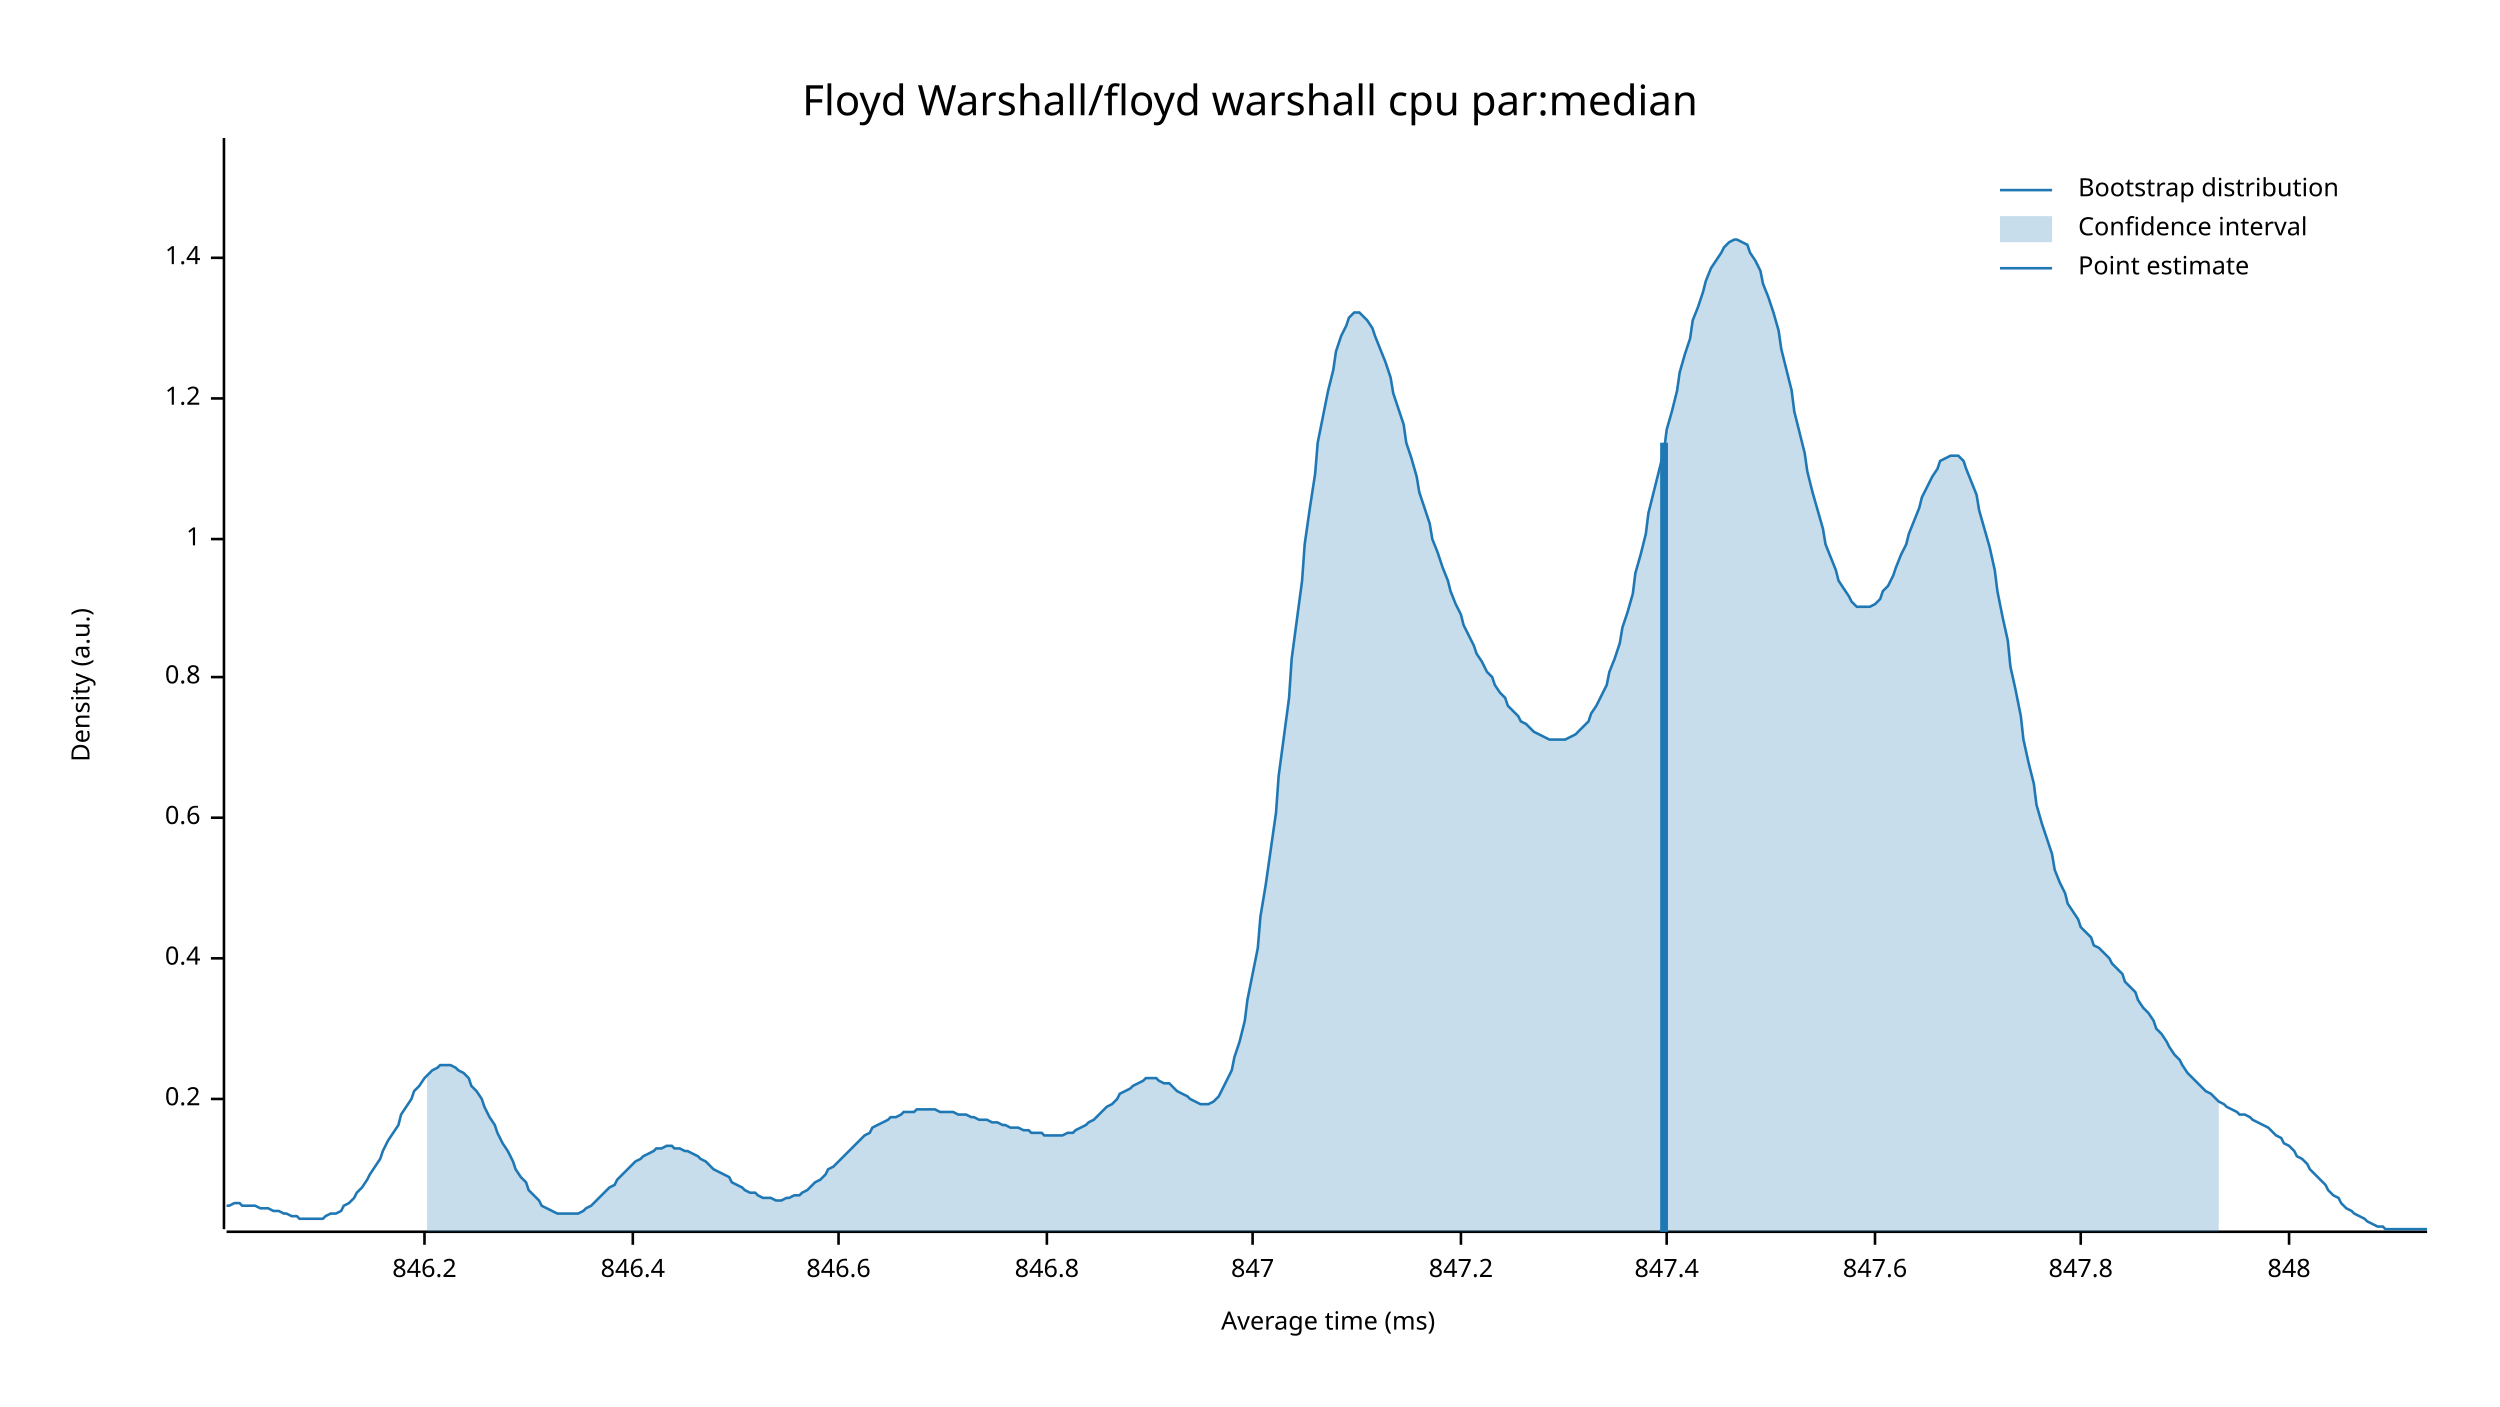
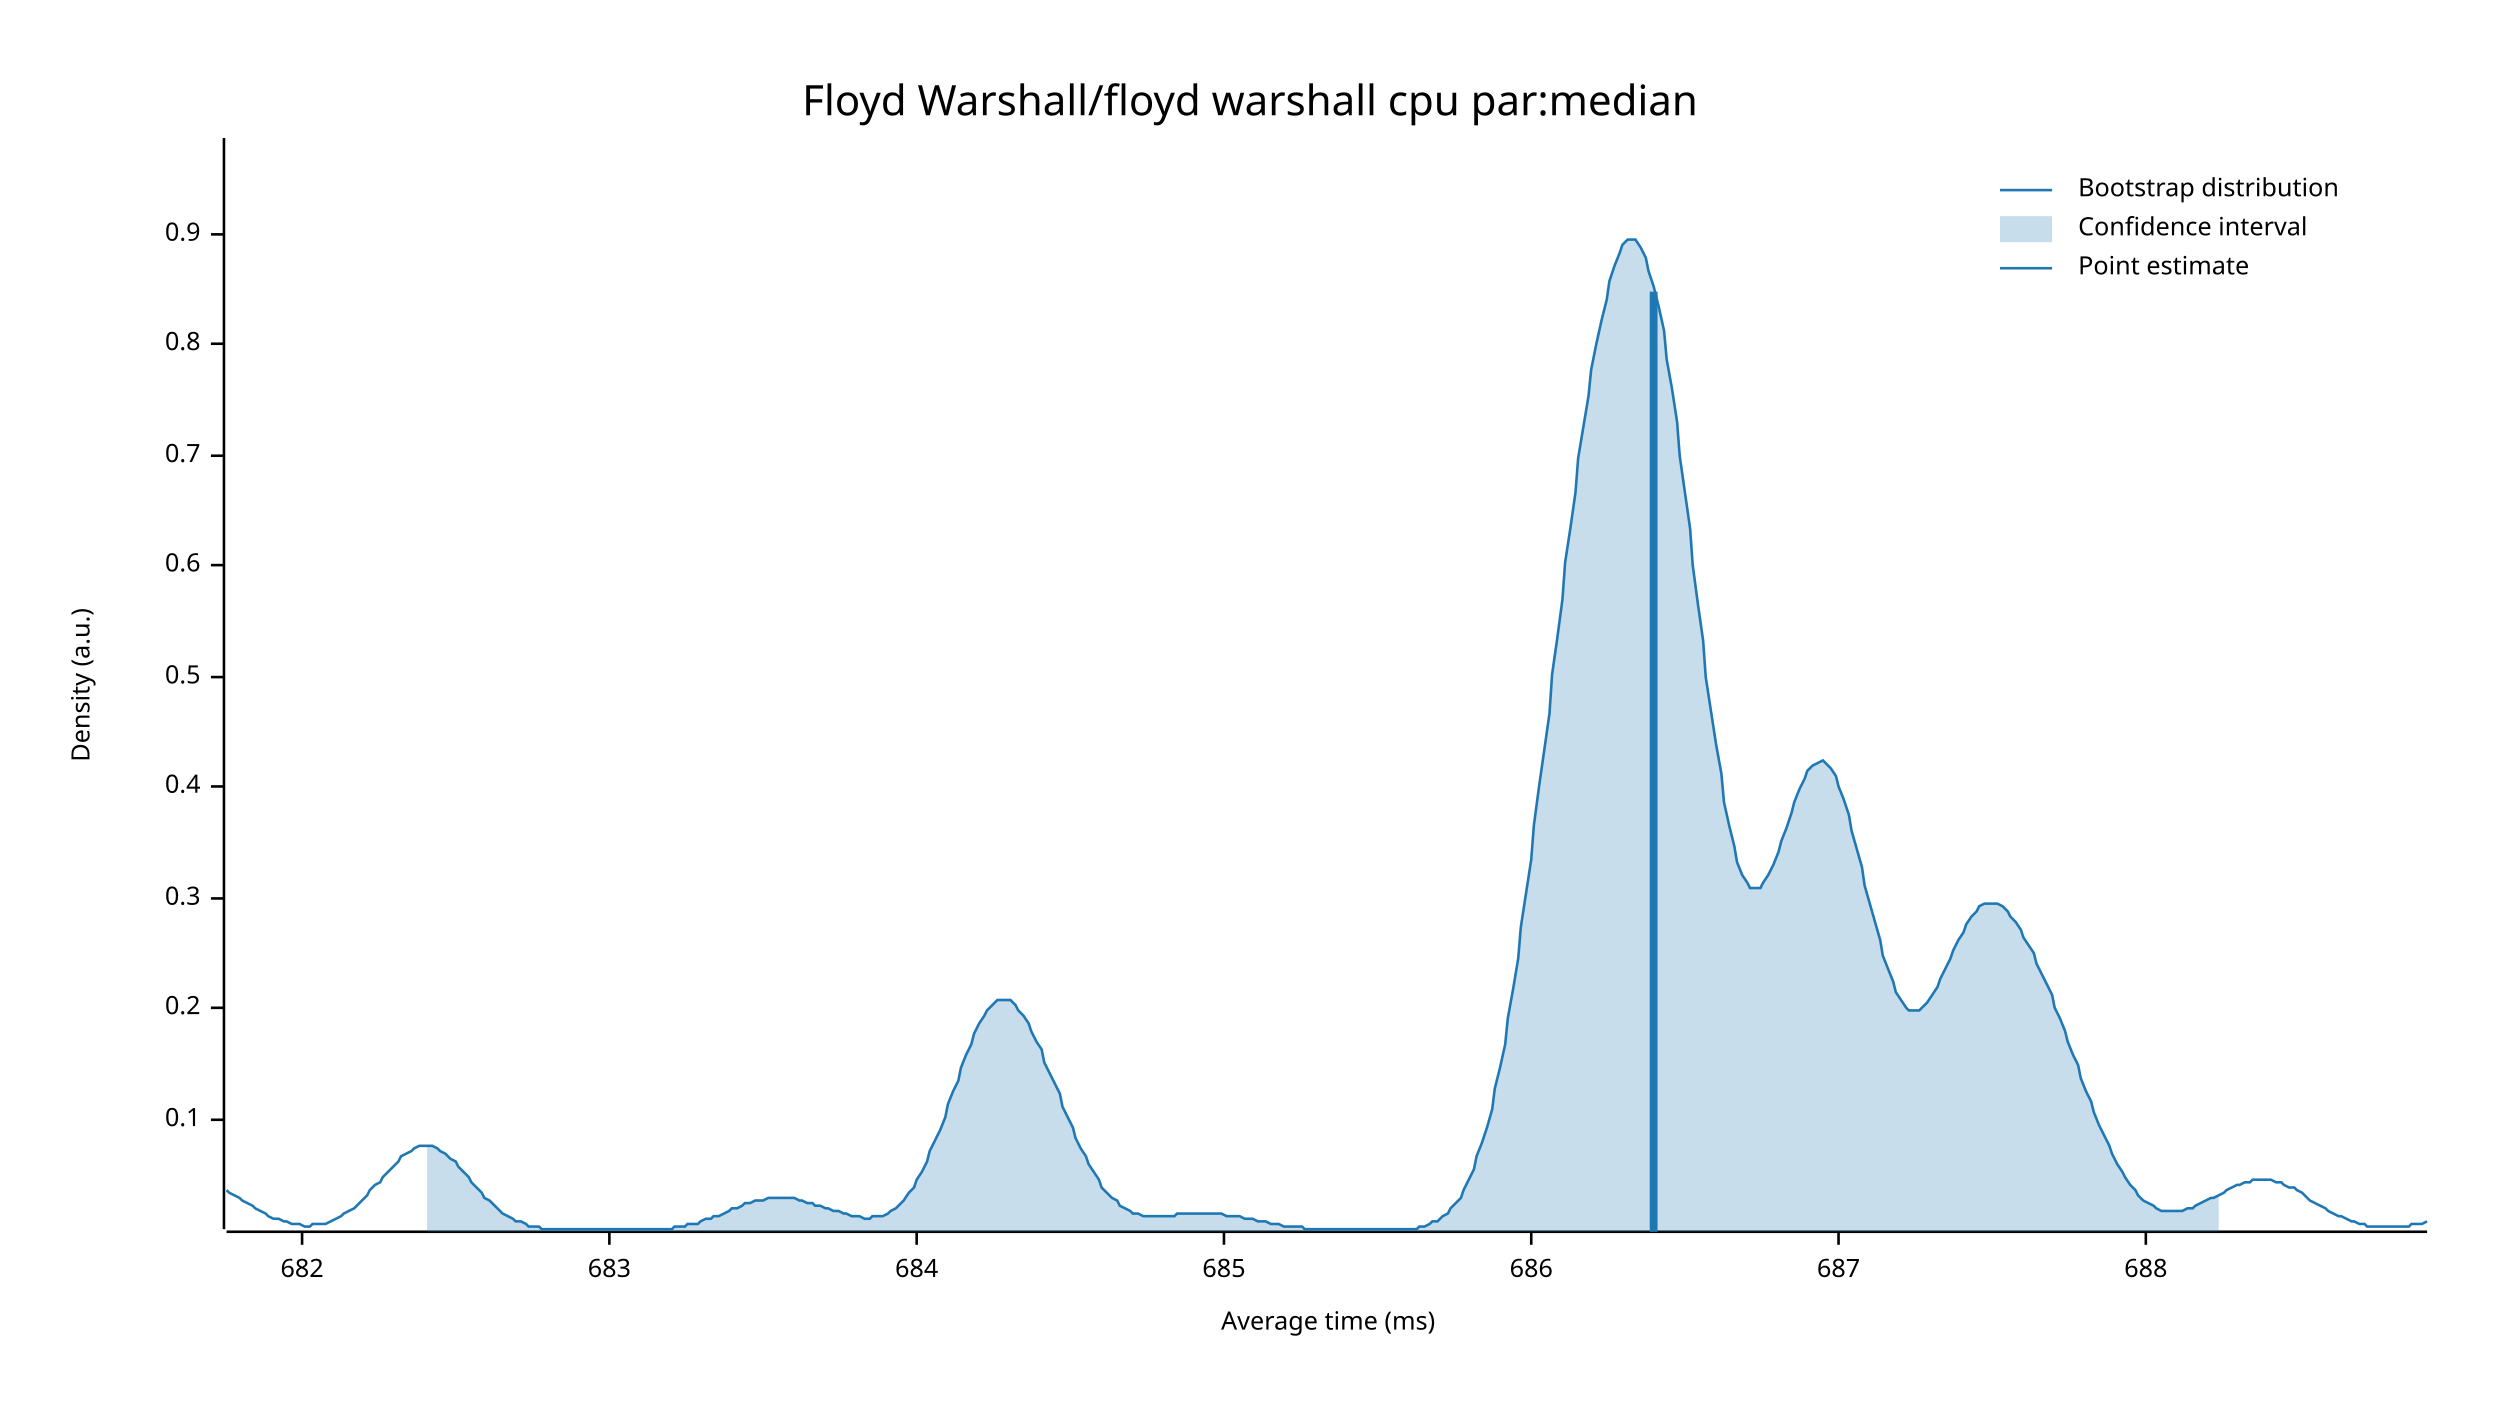
<svg xmlns="http://www.w3.org/2000/svg" width="960" height="540" viewBox="0 0 960 540">
  <text x="480" y="32" dy="0.76em" text-anchor="middle" font-family="sans-serif" font-size="16.129" opacity="1" fill="#000000">
Floyd Warshall/floyd warshall cpu par:median
</text>
  <text x="27" y="263" dy="0.76em" text-anchor="middle" font-family="sans-serif" font-size="9.677" opacity="1" fill="#000000" transform="rotate(270, 27, 263)">
Density (a.u.)
</text>
  <text x="510" y="513" dy="-0.5ex" text-anchor="middle" font-family="sans-serif" font-size="9.677" opacity="1" fill="#000000">
Average time (ms)
</text>
  <polyline fill="none" opacity="1" stroke="#000000" stroke-width="1" points="86,53 86,472 " />
-   <text x="77" y="422" dy="0.5ex" text-anchor="end" font-family="sans-serif" font-size="9.677" opacity="1" fill="#000000">
+   <text x="77" y="430" dy="0.5ex" text-anchor="end" font-family="sans-serif" font-size="9.677" opacity="1" fill="#000000">
+ 0.1
+ </text>
+   <polyline fill="none" opacity="1" stroke="#000000" stroke-width="1" points="81,430 86,430 " />
+   <text x="77" y="387" dy="0.5ex" text-anchor="end" font-family="sans-serif" font-size="9.677" opacity="1" fill="#000000">
0.2
</text>
-   <polyline fill="none" opacity="1" stroke="#000000" stroke-width="1" points="81,422 86,422 " />
-   <text x="77" y="368" dy="0.5ex" text-anchor="end" font-family="sans-serif" font-size="9.677" opacity="1" fill="#000000">
+   <polyline fill="none" opacity="1" stroke="#000000" stroke-width="1" points="81,387 86,387 " />
+   <text x="77" y="345" dy="0.5ex" text-anchor="end" font-family="sans-serif" font-size="9.677" opacity="1" fill="#000000">
+ 0.3
+ </text>
+   <polyline fill="none" opacity="1" stroke="#000000" stroke-width="1" points="81,345 86,345 " />
+   <text x="77" y="302" dy="0.5ex" text-anchor="end" font-family="sans-serif" font-size="9.677" opacity="1" fill="#000000">
0.4
</text>
-   <polyline fill="none" opacity="1" stroke="#000000" stroke-width="1" points="81,368 86,368 " />
-   <text x="77" y="314" dy="0.5ex" text-anchor="end" font-family="sans-serif" font-size="9.677" opacity="1" fill="#000000">
+   <polyline fill="none" opacity="1" stroke="#000000" stroke-width="1" points="81,302 86,302 " />
+   <text x="77" y="260" dy="0.5ex" text-anchor="end" font-family="sans-serif" font-size="9.677" opacity="1" fill="#000000">
+ 0.5
+ </text>
+   <polyline fill="none" opacity="1" stroke="#000000" stroke-width="1" points="81,260 86,260 " />
+   <text x="77" y="217" dy="0.5ex" text-anchor="end" font-family="sans-serif" font-size="9.677" opacity="1" fill="#000000">
0.6
</text>
-   <polyline fill="none" opacity="1" stroke="#000000" stroke-width="1" points="81,314 86,314 " />
-   <text x="77" y="260" dy="0.5ex" text-anchor="end" font-family="sans-serif" font-size="9.677" opacity="1" fill="#000000">
+   <polyline fill="none" opacity="1" stroke="#000000" stroke-width="1" points="81,217 86,217 " />
+   <text x="77" y="175" dy="0.5ex" text-anchor="end" font-family="sans-serif" font-size="9.677" opacity="1" fill="#000000">
+ 0.7
+ </text>
+   <polyline fill="none" opacity="1" stroke="#000000" stroke-width="1" points="81,175 86,175 " />
+   <text x="77" y="132" dy="0.5ex" text-anchor="end" font-family="sans-serif" font-size="9.677" opacity="1" fill="#000000">
0.8
</text>
-   <polyline fill="none" opacity="1" stroke="#000000" stroke-width="1" points="81,260 86,260 " />
-   <text x="77" y="207" dy="0.5ex" text-anchor="end" font-family="sans-serif" font-size="9.677" opacity="1" fill="#000000">
- 1
+   <polyline fill="none" opacity="1" stroke="#000000" stroke-width="1" points="81,132 86,132 " />
+   <text x="77" y="90" dy="0.5ex" text-anchor="end" font-family="sans-serif" font-size="9.677" opacity="1" fill="#000000">
+ 0.9
</text>
-   <polyline fill="none" opacity="1" stroke="#000000" stroke-width="1" points="81,207 86,207 " />
-   <text x="77" y="153" dy="0.5ex" text-anchor="end" font-family="sans-serif" font-size="9.677" opacity="1" fill="#000000">
- 1.2
+   <polyline fill="none" opacity="1" stroke="#000000" stroke-width="1" points="81,90 86,90 " />
+   <polyline fill="none" opacity="1" stroke="#000000" stroke-width="1" points="87,473 932,473 " />
+   <text x="116" y="483" dy="0.76em" text-anchor="middle" font-family="sans-serif" font-size="9.677" opacity="1" fill="#000000">
+ 682
</text>
-   <polyline fill="none" opacity="1" stroke="#000000" stroke-width="1" points="81,153 86,153 " />
-   <text x="77" y="99" dy="0.5ex" text-anchor="end" font-family="sans-serif" font-size="9.677" opacity="1" fill="#000000">
- 1.4
+   <polyline fill="none" opacity="1" stroke="#000000" stroke-width="1" points="116,473 116,478 " />
+   <text x="234" y="483" dy="0.76em" text-anchor="middle" font-family="sans-serif" font-size="9.677" opacity="1" fill="#000000">
+ 683
</text>
-   <polyline fill="none" opacity="1" stroke="#000000" stroke-width="1" points="81,99 86,99 " />
-   <polyline fill="none" opacity="1" stroke="#000000" stroke-width="1" points="87,473 932,473 " />
-   <text x="163" y="483" dy="0.76em" text-anchor="middle" font-family="sans-serif" font-size="9.677" opacity="1" fill="#000000">
- 846.2
+   <polyline fill="none" opacity="1" stroke="#000000" stroke-width="1" points="234,473 234,478 " />
+   <text x="352" y="483" dy="0.76em" text-anchor="middle" font-family="sans-serif" font-size="9.677" opacity="1" fill="#000000">
+ 684
</text>
-   <polyline fill="none" opacity="1" stroke="#000000" stroke-width="1" points="163,473 163,478 " />
-   <text x="243" y="483" dy="0.76em" text-anchor="middle" font-family="sans-serif" font-size="9.677" opacity="1" fill="#000000">
- 846.4
+   <polyline fill="none" opacity="1" stroke="#000000" stroke-width="1" points="352,473 352,478 " />
+   <text x="470" y="483" dy="0.76em" text-anchor="middle" font-family="sans-serif" font-size="9.677" opacity="1" fill="#000000">
+ 685
</text>
-   <polyline fill="none" opacity="1" stroke="#000000" stroke-width="1" points="243,473 243,478 " />
-   <text x="322" y="483" dy="0.76em" text-anchor="middle" font-family="sans-serif" font-size="9.677" opacity="1" fill="#000000">
- 846.6
+   <polyline fill="none" opacity="1" stroke="#000000" stroke-width="1" points="470,473 470,478 " />
+   <text x="588" y="483" dy="0.76em" text-anchor="middle" font-family="sans-serif" font-size="9.677" opacity="1" fill="#000000">
+ 686
</text>
-   <polyline fill="none" opacity="1" stroke="#000000" stroke-width="1" points="322,473 322,478 " />
-   <text x="402" y="483" dy="0.76em" text-anchor="middle" font-family="sans-serif" font-size="9.677" opacity="1" fill="#000000">
- 846.8
+   <polyline fill="none" opacity="1" stroke="#000000" stroke-width="1" points="588,473 588,478 " />
+   <text x="706" y="483" dy="0.76em" text-anchor="middle" font-family="sans-serif" font-size="9.677" opacity="1" fill="#000000">
+ 687
</text>
-   <polyline fill="none" opacity="1" stroke="#000000" stroke-width="1" points="402,473 402,478 " />
-   <text x="481" y="483" dy="0.76em" text-anchor="middle" font-family="sans-serif" font-size="9.677" opacity="1" fill="#000000">
- 847
+   <polyline fill="none" opacity="1" stroke="#000000" stroke-width="1" points="706,473 706,478 " />
+   <text x="824" y="483" dy="0.76em" text-anchor="middle" font-family="sans-serif" font-size="9.677" opacity="1" fill="#000000">
+ 688
</text>
-   <polyline fill="none" opacity="1" stroke="#000000" stroke-width="1" points="481,473 481,478 " />
-   <text x="561" y="483" dy="0.76em" text-anchor="middle" font-family="sans-serif" font-size="9.677" opacity="1" fill="#000000">
- 847.2
- </text>
-   <polyline fill="none" opacity="1" stroke="#000000" stroke-width="1" points="561,473 561,478 " />
-   <text x="640" y="483" dy="0.76em" text-anchor="middle" font-family="sans-serif" font-size="9.677" opacity="1" fill="#000000">
- 847.4
- </text>
-   <polyline fill="none" opacity="1" stroke="#000000" stroke-width="1" points="640,473 640,478 " />
-   <text x="720" y="483" dy="0.76em" text-anchor="middle" font-family="sans-serif" font-size="9.677" opacity="1" fill="#000000">
- 847.6
- </text>
-   <polyline fill="none" opacity="1" stroke="#000000" stroke-width="1" points="720,473 720,478 " />
-   <text x="799" y="483" dy="0.76em" text-anchor="middle" font-family="sans-serif" font-size="9.677" opacity="1" fill="#000000">
- 847.8
- </text>
-   <polyline fill="none" opacity="1" stroke="#000000" stroke-width="1" points="799,473 799,478 " />
-   <text x="879" y="483" dy="0.76em" text-anchor="middle" font-family="sans-serif" font-size="9.677" opacity="1" fill="#000000">
- 848
- </text>
-   <polyline fill="none" opacity="1" stroke="#000000" stroke-width="1" points="879,473 879,478 " />
-   <polyline fill="none" opacity="1" stroke="#1F78B4" stroke-width="1" points="87,463 88,463 90,462 92,462 93,463 95,463 97,463 98,463 100,464 102,464 103,464 105,465 107,465 109,466 110,466 112,467 114,467 115,468 117,468 119,468 120,468 122,468 124,468 125,467 127,466 129,466 131,465 132,463 134,462 136,460 137,458 139,456 141,453 142,451 144,448 146,445 147,442 149,438 151,435 153,432 154,428 156,425 158,422 159,419 161,417 163,414 164,413 166,411 168,410 169,409 171,409 173,409 175,410 176,411 178,412 180,414 181,417 183,419 185,422 186,425 188,429 190,432 191,435 193,439 195,442 197,446 198,449 200,452 202,454 203,457 205,459 207,461 208,463 210,464 212,465 214,466 215,466 217,466 219,466 220,466 222,466 224,465 225,464 227,463 229,461 230,460 232,458 234,456 236,455 237,453 239,451 241,449 242,448 244,446 246,445 247,444 249,443 251,442 252,441 254,441 256,440 258,440 259,441 261,441 263,442 264,442 266,443 268,444 269,445 271,446 273,448 274,449 276,450 278,451 280,452 281,454 283,455 285,456 286,457 288,458 290,458 291,459 293,460 295,460 296,460 298,461 300,461 302,460 303,460 305,459 307,459 308,458 310,457 312,455 313,454 315,453 317,451 318,449 320,448 322,446 324,444 325,443 327,441 329,439 330,438 332,436 334,435 335,433 337,432 339,431 341,430 342,429 344,429 346,428 347,427 349,427 351,427 352,426 354,426 356,426 357,426 359,426 361,427 363,427 364,427 366,427 368,428 369,428 371,428 373,429 374,429 376,430 378,430 379,430 381,431 383,431 385,432 386,432 388,433 390,433 391,433 393,434 395,434 396,435 398,435 400,435 401,436 403,436 405,436 407,436 408,436 410,435 412,435 413,434 415,433 417,432 418,431 420,430 422,428 423,427 425,425 427,424 429,422 430,420 432,419 434,418 435,417 437,416 439,415 440,414 442,414 444,414 445,415 447,416 449,416 451,418 452,419 454,420 456,421 457,422 459,423 461,424 462,424 464,424 466,423 468,421 469,419 471,415 473,411 474,406 476,400 478,392 479,384 481,374 483,364 484,352 486,340 488,326 490,312 491,298 493,283 495,268 496,253 498,238 500,223 501,209 503,195 505,182 506,170 508,160 510,150 512,142 513,135 515,129 517,125 518,122 520,120 522,120 523,121 525,123 527,126 528,129 530,134 532,139 534,145 535,151 537,157 539,163 540,170 542,176 544,183 545,189 547,195 549,201 550,207 552,212 554,218 556,223 557,227 559,232 561,236 562,240 564,244 566,248 567,251 569,254 571,258 573,260 574,263 576,266 578,268 579,271 581,273 583,275 584,277 586,278 588,280 589,281 591,282 593,283 595,284 596,284 598,284 600,284 601,284 603,283 605,282 606,281 608,279 610,277 611,274 613,271 615,267 617,263 618,258 620,253 622,247 623,241 625,235 627,228 628,220 630,213 632,205 633,197 635,189 637,181 639,173 640,165 642,158 644,150 645,143 647,136 649,130 650,123 652,118 654,112 655,108 657,103 659,100 661,97 662,95 664,93 666,92 667,92 669,93 671,94 672,97 674,100 676,104 677,109 679,114 681,120 683,127 684,134 686,142 688,150 689,158 691,166 693,174 694,181 696,189 698,196 700,203 701,209 703,214 705,219 706,223 708,226 710,229 711,231 713,233 715,233 716,233 718,233 720,232 722,230 723,227 725,225 727,221 728,218 730,213 732,209 733,205 735,200 737,195 738,191 740,187 742,183 744,180 745,177 747,176 749,175 750,175 752,175 754,177 755,180 757,185 759,190 760,196 762,203 764,210 766,219 767,227 769,237 771,246 772,256 774,265 776,275 777,284 779,293 781,301 782,309 784,316 786,322 788,328 789,334 791,339 793,343 794,347 796,350 798,353 799,356 801,358 803,360 804,363 806,364 808,366 810,368 811,370 813,372 815,374 816,377 818,379 820,381 821,384 823,387 825,389 827,392 828,395 830,397 832,400 833,402 835,405 837,407 838,409 840,412 842,414 843,415 845,417 847,419 849,420 850,421 852,423 854,424 855,425 857,426 859,427 860,428 862,428 864,429 865,430 867,431 869,432 871,433 872,434 874,436 876,437 877,439 879,440 881,442 882,444 884,445 886,447 887,449 889,451 891,453 893,455 894,457 896,459 898,460 899,462 901,464 903,465 904,466 906,467 908,468 909,469 911,470 913,471 915,471 916,472 918,472 920,472 921,472 923,472 925,472 926,472 928,472 930,472 932,472 " />
-   <polygon opacity="0.25" fill="#1F78B4" points="164,413 166,411 168,410 169,409 171,409 173,409 175,410 176,411 178,412 180,414 181,417 183,419 185,422 186,425 188,429 190,432 191,435 193,439 195,442 197,446 198,449 200,452 202,454 203,457 205,459 207,461 208,463 210,464 212,465 214,466 215,466 217,466 219,466 220,466 222,466 224,465 225,464 227,463 229,461 230,460 232,458 234,456 236,455 237,453 239,451 241,449 242,448 244,446 246,445 247,444 249,443 251,442 252,441 254,441 256,440 258,440 259,441 261,441 263,442 264,442 266,443 268,444 269,445 271,446 273,448 274,449 276,450 278,451 280,452 281,454 283,455 285,456 286,457 288,458 290,458 291,459 293,460 295,460 296,460 298,461 300,461 302,460 303,460 305,459 307,459 308,458 310,457 312,455 313,454 315,453 317,451 318,449 320,448 322,446 324,444 325,443 327,441 329,439 330,438 332,436 334,435 335,433 337,432 339,431 341,430 342,429 344,429 346,428 347,427 349,427 351,427 352,426 354,426 356,426 357,426 359,426 361,427 363,427 364,427 366,427 368,428 369,428 371,428 373,429 374,429 376,430 378,430 379,430 381,431 383,431 385,432 386,432 388,433 390,433 391,433 393,434 395,434 396,435 398,435 400,435 401,436 403,436 405,436 407,436 408,436 410,435 412,435 413,434 415,433 417,432 418,431 420,430 422,428 423,427 425,425 427,424 429,422 430,420 432,419 434,418 435,417 437,416 439,415 440,414 442,414 444,414 445,415 447,416 449,416 451,418 452,419 454,420 456,421 457,422 459,423 461,424 462,424 464,424 466,423 468,421 469,419 471,415 473,411 474,406 476,400 478,392 479,384 481,374 483,364 484,352 486,340 488,326 490,312 491,298 493,283 495,268 496,253 498,238 500,223 501,209 503,195 505,182 506,170 508,160 510,150 512,142 513,135 515,129 517,125 518,122 520,120 522,120 523,121 525,123 527,126 528,129 530,134 532,139 534,145 535,151 537,157 539,163 540,170 542,176 544,183 545,189 547,195 549,201 550,207 552,212 554,218 556,223 557,227 559,232 561,236 562,240 564,244 566,248 567,251 569,254 571,258 573,260 574,263 576,266 578,268 579,271 581,273 583,275 584,277 586,278 588,280 589,281 591,282 593,283 595,284 596,284 598,284 600,284 601,284 603,283 605,282 606,281 608,279 610,277 611,274 613,271 615,267 617,263 618,258 620,253 622,247 623,241 625,235 627,228 628,220 630,213 632,205 633,197 635,189 637,181 639,173 640,165 642,158 644,150 645,143 647,136 649,130 650,123 652,118 654,112 655,108 657,103 659,100 661,97 662,95 664,93 666,92 667,92 669,93 671,94 672,97 674,100 676,104 677,109 679,114 681,120 683,127 684,134 686,142 688,150 689,158 691,166 693,174 694,181 696,189 698,196 700,203 701,209 703,214 705,219 706,223 708,226 710,229 711,231 713,233 715,233 716,233 718,233 720,232 722,230 723,227 725,225 727,221 728,218 730,213 732,209 733,205 735,200 737,195 738,191 740,187 742,183 744,180 745,177 747,176 749,175 750,175 752,175 754,177 755,180 757,185 759,190 760,196 762,203 764,210 766,219 767,227 769,237 771,246 772,256 774,265 776,275 777,284 779,293 781,301 782,309 784,316 786,322 788,328 789,334 791,339 793,343 794,347 796,350 798,353 799,356 801,358 803,360 804,363 806,364 808,366 810,368 811,370 813,372 815,374 816,377 818,379 820,381 821,384 823,387 825,389 827,392 828,395 830,397 832,400 833,402 835,405 837,407 838,409 840,412 842,414 843,415 845,417 847,419 849,420 850,421 852,423 852,473 164,473 " />
-   <polyline fill="none" opacity="1" stroke="#1F78B4" stroke-width="3" points="639,473 639,170 " />
+   <polyline fill="none" opacity="1" stroke="#000000" stroke-width="1" points="824,473 824,478 " />
+   <polyline fill="none" opacity="1" stroke="#1F78B4" stroke-width="1" points="87,457 88,458 90,459 92,460 93,461 95,462 97,463 98,464 100,465 102,466 103,467 105,468 107,468 109,469 110,469 112,470 114,470 115,470 117,471 119,471 120,470 122,470 124,470 125,470 127,469 129,468 131,467 132,466 134,465 136,464 137,463 139,461 141,459 142,457 144,455 146,454 147,452 149,450 151,448 153,446 154,444 156,443 158,442 159,441 161,440 163,440 164,440 166,440 168,441 169,442 171,443 173,445 175,446 176,448 178,450 180,452 181,454 183,456 185,458 186,460 188,461 190,463 191,464 193,466 195,467 197,468 198,469 200,469 202,470 203,471 205,471 207,471 208,472 210,472 212,472 214,472 215,472 217,472 219,472 220,472 222,472 224,472 225,472 227,472 229,472 230,472 232,472 234,472 236,472 237,472 239,472 241,472 242,472 244,472 246,472 247,472 249,472 251,472 252,472 254,472 256,472 258,472 259,471 261,471 263,471 264,470 266,470 268,470 269,469 271,468 273,468 274,467 276,467 278,466 280,465 281,464 283,464 285,463 286,462 288,462 290,461 291,461 293,461 295,460 296,460 298,460 300,460 302,460 303,460 305,460 307,461 308,461 310,462 312,462 313,463 315,463 317,464 318,464 320,465 322,465 324,466 325,466 327,467 329,467 330,467 332,468 334,468 335,467 337,467 339,467 341,466 342,465 344,464 346,462 347,461 349,458 351,456 352,453 354,450 356,446 357,442 359,438 361,434 363,429 364,424 366,419 368,415 369,410 371,405 373,401 374,397 376,393 378,390 379,388 381,386 383,384 385,384 386,384 388,384 390,386 391,388 393,390 395,393 396,396 398,400 400,403 401,408 403,412 405,416 407,420 408,425 410,429 412,433 413,437 415,441 417,444 418,447 420,450 422,453 423,456 425,458 427,460 429,461 430,463 432,464 434,465 435,466 437,466 439,467 440,467 442,467 444,467 445,467 447,467 449,467 451,467 452,466 454,466 456,466 457,466 459,466 461,466 462,466 464,466 466,466 468,466 469,466 471,467 473,467 474,467 476,467 478,468 479,468 481,468 483,469 484,469 486,469 488,470 490,470 491,470 493,471 495,471 496,471 498,471 500,471 501,472 503,472 505,472 506,472 508,472 510,472 512,472 513,472 515,472 517,472 518,472 520,472 522,472 523,472 525,472 527,472 528,472 530,472 532,472 534,472 535,472 537,472 539,472 540,472 542,472 544,472 545,471 547,471 549,470 550,469 552,469 554,467 556,466 557,464 559,462 561,460 562,457 564,453 566,449 567,444 569,439 571,433 573,426 574,418 576,410 578,401 579,391 581,380 583,368 584,356 586,343 588,330 589,317 591,302 593,288 595,274 596,259 598,245 600,230 601,216 603,203 605,189 606,176 608,164 610,152 611,142 613,132 615,123 617,115 618,108 620,102 622,97 623,94 625,92 627,92 628,92 630,95 632,99 633,104 635,110 637,118 639,127 640,138 642,149 644,162 645,175 647,189 649,203 650,217 652,232 654,246 655,260 657,273 659,286 661,297 662,308 664,317 666,325 667,331 669,336 671,339 672,341 674,341 676,341 677,339 679,336 681,332 683,327 684,323 686,318 688,312 689,308 691,303 693,299 694,296 696,294 698,293 700,292 701,293 703,295 705,298 706,302 708,307 710,313 711,319 713,326 715,333 716,340 718,347 720,354 722,361 723,367 725,372 727,377 728,381 730,384 732,387 733,388 735,388 737,388 738,387 740,385 742,382 744,379 745,376 747,372 749,368 750,365 752,361 754,358 755,355 757,352 759,350 760,348 762,347 764,347 766,347 767,347 769,348 771,350 772,352 774,354 776,357 777,360 779,363 781,366 782,370 784,374 786,378 788,382 789,387 791,391 793,396 794,400 796,405 798,409 799,414 801,419 803,423 804,427 806,432 808,436 810,440 811,443 813,447 815,450 816,452 818,455 820,457 821,459 823,461 825,462 827,463 828,464 830,465 832,465 833,465 835,465 837,465 838,465 840,464 842,464 843,463 845,462 847,461 849,460 850,460 852,459 854,458 855,457 857,456 859,455 860,455 862,454 864,454 865,453 867,453 869,453 871,453 872,453 874,454 876,454 877,455 879,456 881,456 882,457 884,458 886,460 887,461 889,462 891,463 893,464 894,465 896,466 898,467 899,467 901,468 903,469 904,469 906,470 908,470 909,471 911,471 913,471 915,471 916,471 918,471 920,471 921,471 923,471 925,471 926,470 928,470 930,470 932,469 " />
+   <polygon opacity="0.25" fill="#1F78B4" points="164,440 166,440 168,441 169,442 171,443 173,445 175,446 176,448 178,450 180,452 181,454 183,456 185,458 186,460 188,461 190,463 191,464 193,466 195,467 197,468 198,469 200,469 202,470 203,471 205,471 207,471 208,472 210,472 212,472 214,472 215,472 217,472 219,472 220,472 222,472 224,472 225,472 227,472 229,472 230,472 232,472 234,472 236,472 237,472 239,472 241,472 242,472 244,472 246,472 247,472 249,472 251,472 252,472 254,472 256,472 258,472 259,471 261,471 263,471 264,470 266,470 268,470 269,469 271,468 273,468 274,467 276,467 278,466 280,465 281,464 283,464 285,463 286,462 288,462 290,461 291,461 293,461 295,460 296,460 298,460 300,460 302,460 303,460 305,460 307,461 308,461 310,462 312,462 313,463 315,463 317,464 318,464 320,465 322,465 324,466 325,466 327,467 329,467 330,467 332,468 334,468 335,467 337,467 339,467 341,466 342,465 344,464 346,462 347,461 349,458 351,456 352,453 354,450 356,446 357,442 359,438 361,434 363,429 364,424 366,419 368,415 369,410 371,405 373,401 374,397 376,393 378,390 379,388 381,386 383,384 385,384 386,384 388,384 390,386 391,388 393,390 395,393 396,396 398,400 400,403 401,408 403,412 405,416 407,420 408,425 410,429 412,433 413,437 415,441 417,444 418,447 420,450 422,453 423,456 425,458 427,460 429,461 430,463 432,464 434,465 435,466 437,466 439,467 440,467 442,467 444,467 445,467 447,467 449,467 451,467 452,466 454,466 456,466 457,466 459,466 461,466 462,466 464,466 466,466 468,466 469,466 471,467 473,467 474,467 476,467 478,468 479,468 481,468 483,469 484,469 486,469 488,470 490,470 491,470 493,471 495,471 496,471 498,471 500,471 501,472 503,472 505,472 506,472 508,472 510,472 512,472 513,472 515,472 517,472 518,472 520,472 522,472 523,472 525,472 527,472 528,472 530,472 532,472 534,472 535,472 537,472 539,472 540,472 542,472 544,472 545,471 547,471 549,470 550,469 552,469 554,467 556,466 557,464 559,462 561,460 562,457 564,453 566,449 567,444 569,439 571,433 573,426 574,418 576,410 578,401 579,391 581,380 583,368 584,356 586,343 588,330 589,317 591,302 593,288 595,274 596,259 598,245 600,230 601,216 603,203 605,189 606,176 608,164 610,152 611,142 613,132 615,123 617,115 618,108 620,102 622,97 623,94 625,92 627,92 628,92 630,95 632,99 633,104 635,110 637,118 639,127 640,138 642,149 644,162 645,175 647,189 649,203 650,217 652,232 654,246 655,260 657,273 659,286 661,297 662,308 664,317 666,325 667,331 669,336 671,339 672,341 674,341 676,341 677,339 679,336 681,332 683,327 684,323 686,318 688,312 689,308 691,303 693,299 694,296 696,294 698,293 700,292 701,293 703,295 705,298 706,302 708,307 710,313 711,319 713,326 715,333 716,340 718,347 720,354 722,361 723,367 725,372 727,377 728,381 730,384 732,387 733,388 735,388 737,388 738,387 740,385 742,382 744,379 745,376 747,372 749,368 750,365 752,361 754,358 755,355 757,352 759,350 760,348 762,347 764,347 766,347 767,347 769,348 771,350 772,352 774,354 776,357 777,360 779,363 781,366 782,370 784,374 786,378 788,382 789,387 791,391 793,396 794,400 796,405 798,409 799,414 801,419 803,423 804,427 806,432 808,436 810,440 811,443 813,447 815,450 816,452 818,455 820,457 821,459 823,461 825,462 827,463 828,464 830,465 832,465 833,465 835,465 837,465 838,465 840,464 842,464 843,463 845,462 847,461 849,460 850,460 852,459 852,473 164,473 " />
+   <polyline fill="none" opacity="1" stroke="#1F78B4" stroke-width="3" points="635,473 635,112 " />
  <text x="798" y="68" dy="0.76em" text-anchor="start" font-family="sans-serif" font-size="9.677" opacity="1" fill="#000000">
Bootstrap distribution
</text>
  <text x="798" y="83" dy="0.76em" text-anchor="start" font-family="sans-serif" font-size="9.677" opacity="1" fill="#000000">
Confidence interval
</text>
  <text x="798" y="98" dy="0.76em" text-anchor="start" font-family="sans-serif" font-size="9.677" opacity="1" fill="#000000">
Point estimate
</text>
  <polyline fill="none" opacity="1" stroke="#1F78B4" stroke-width="1" points="768,73 788,73 " />
  <rect x="768" y="83" width="20" height="10" opacity="0.25" fill="#1F78B4" stroke="none" />
  <polyline fill="none" opacity="1" stroke="#1F78B4" stroke-width="1" points="768,103 788,103 " />
</svg>
